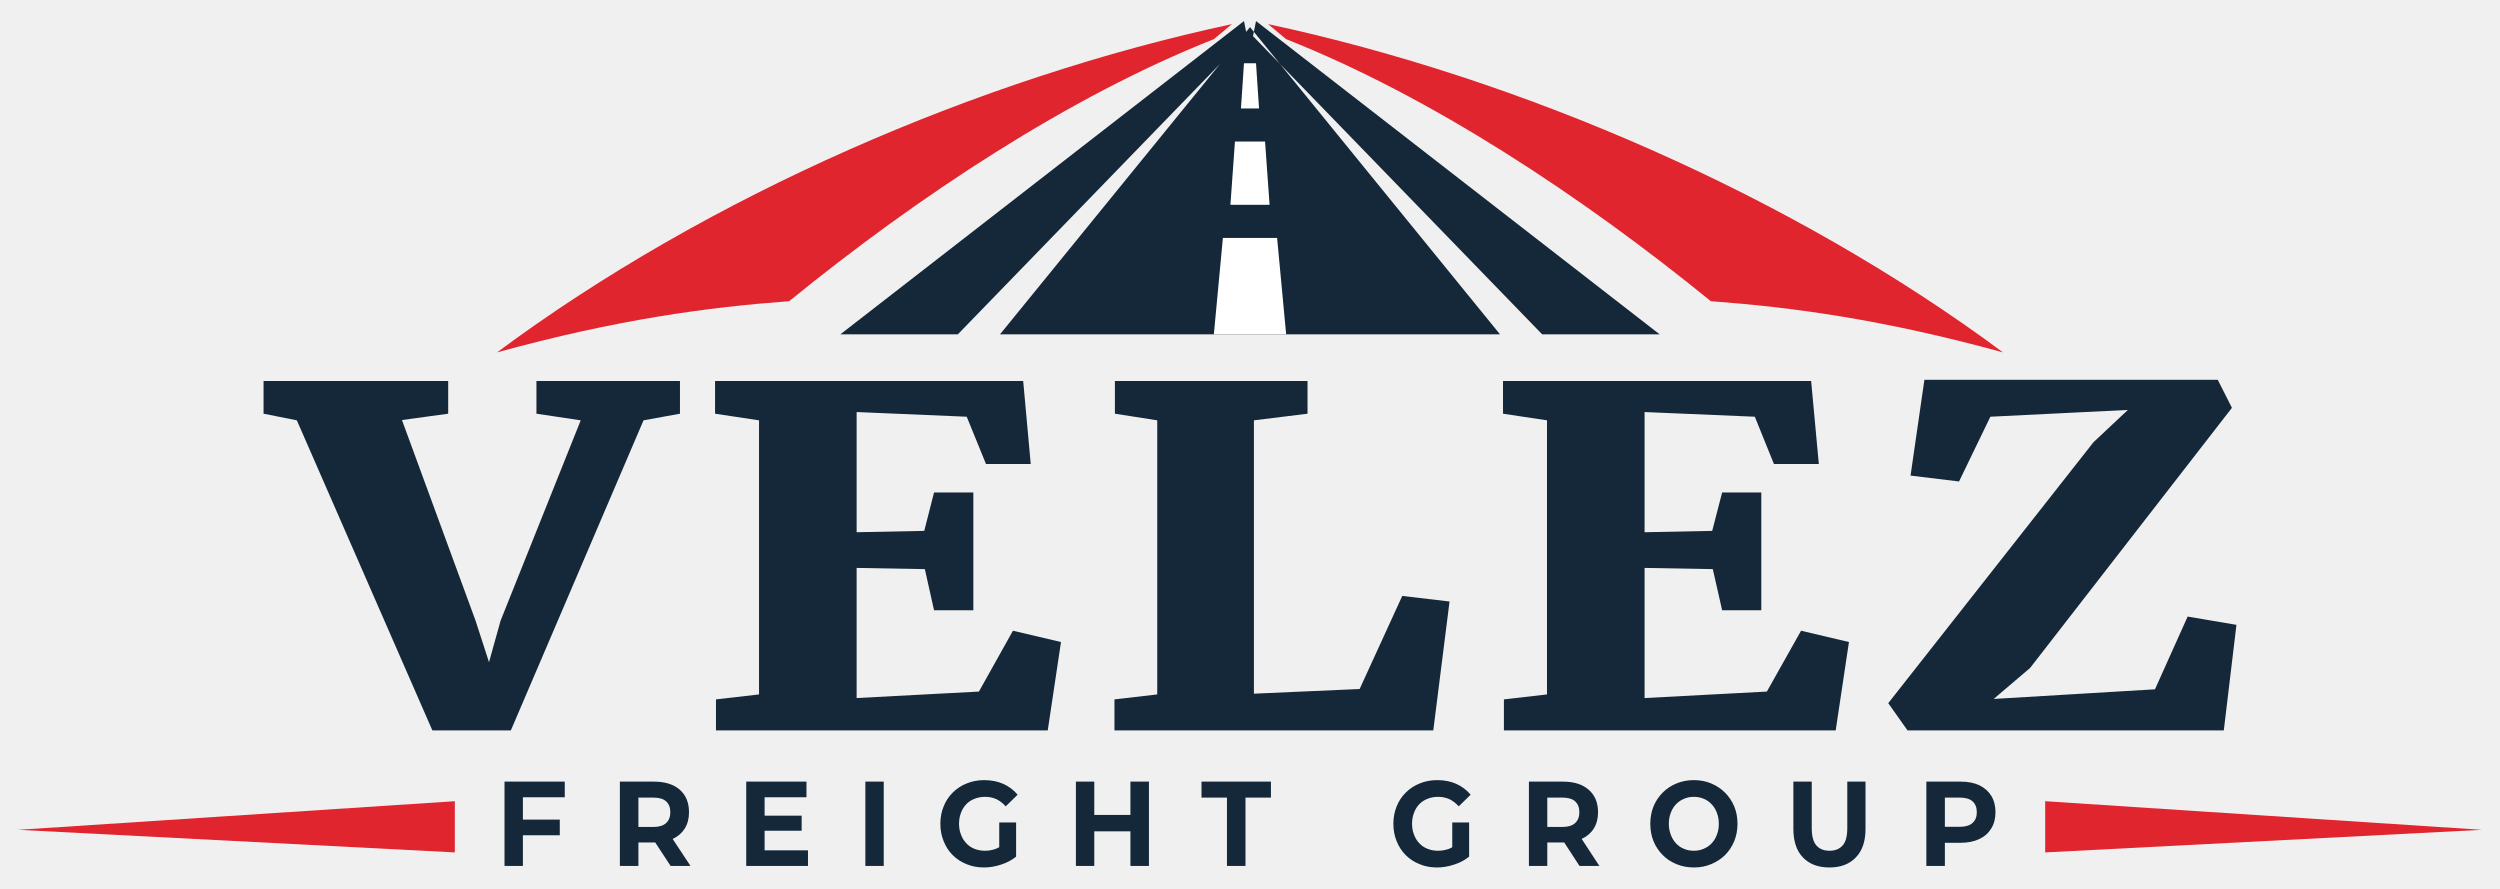
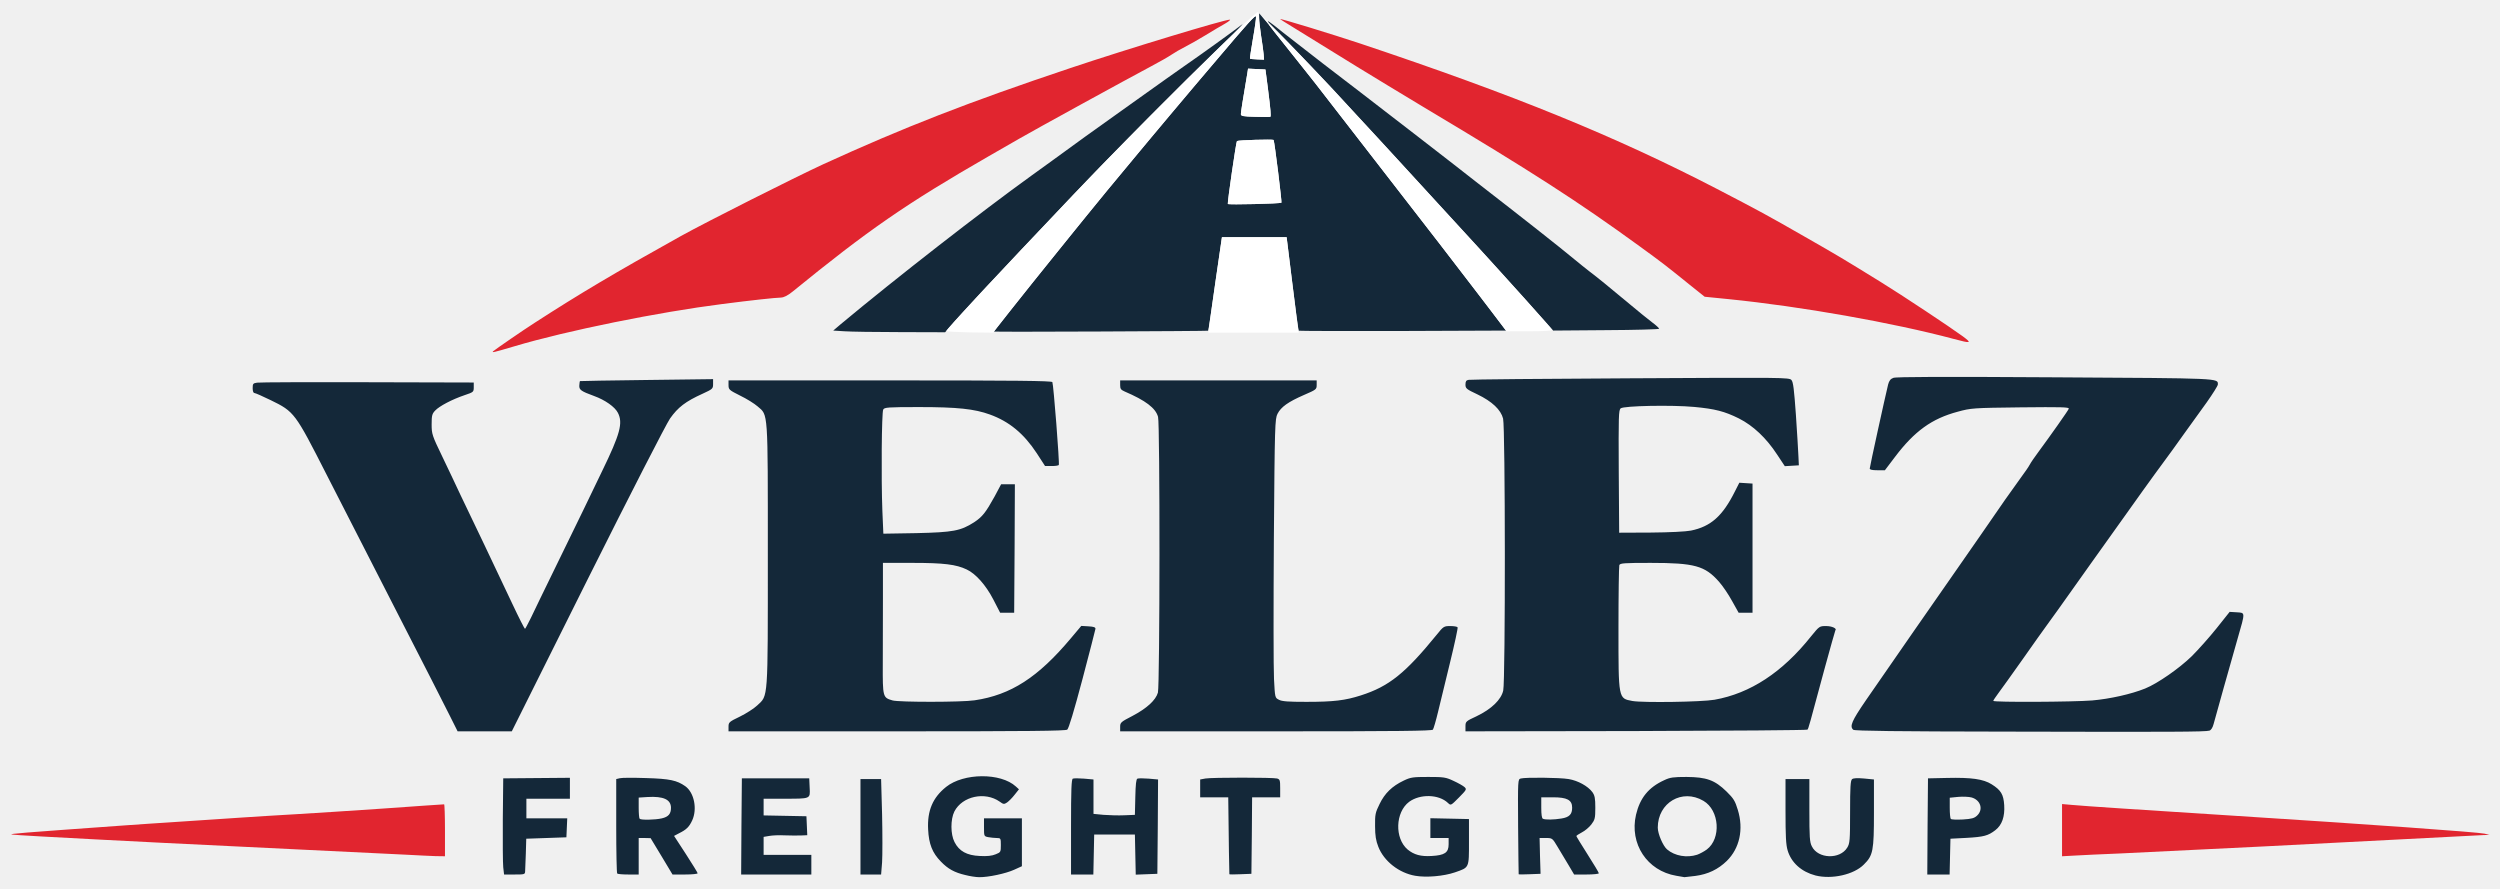
- <svg xmlns="http://www.w3.org/2000/svg" viewBox="170 40 1660 590" role="img" aria-labelledby="t">
-   <path fill="#E1252F" d="M988 56C820 92 640 170 500 274C580 252 640 244 694 240C780 170 880 104 976 66ZM1012 56C1180 92 1360 170 1500 274C1420 252 1360 244 1306 240C1220 170 1120 104 1024 66ZM182 591L472 572V606ZM1818 591L1528 572V606Z" />
-   <path fill="#142839" d="M996 54L728 262H806L998 64ZM1004 54L1272 262H1194L1002 64ZM1000 58L834 262H1166Z" />
-   <path fill="#FFFFFF" d="M996 82H1004L1006 112H994ZM990 134H1010L1013 176H987ZM982 198H1018L1024 262H976Z" />
-   <path fill="#142839" d="M367.1 319.1L345.0 314.7L345.0 293.0L467.6 293.0L467.6 314.7L436.9 318.9L485.8 452.2L494.7 479.7L502.4 452.1L555.6 319.1L526.2 314.7L526.2 293.0L621.5 293.0L621.5 314.7L597.3 319.1L509.2 525.0L457.1 525.0L367.1 319.1ZM645.4 504.4L674.0 501.1L674.0 319.1L644.8 314.7L644.8 293.0L849.4 293.0L854.4 348.1L824.7 348.1L811.9 316.7L738.8 313.6L738.8 393.4L783.7 392.5L790.2 367.0L816.3 367.0L816.3 445.2L790.2 445.2L784.1 417.9L738.8 417.1L738.8 503.5L820.0 499.2L842.6 458.8L874.5 466.3L865.7 525.0L645.4 525.0L645.4 504.4ZM1121.7 525.0L910.0 525.0L910.0 504.4L938.4 501.1L938.4 319.1L910.3 314.7L910.3 293.0L1038.2 293.0L1038.2 314.7L1002.6 319.1L1002.6 500.6L1072.8 497.5L1101.1 435.7L1132.5 439.4L1121.7 525.0ZM1168.6 504.4L1197.2 501.1L1197.2 319.1L1168.0 314.7L1168.0 293.0L1372.6 293.0L1377.7 348.1L1347.9 348.1L1335.2 316.7L1262.0 313.6L1262.0 393.4L1306.9 392.5L1313.5 367.0L1339.5 367.0L1339.5 445.2L1313.5 445.2L1307.3 417.9L1262.0 417.1L1262.0 503.5L1343.2 499.2L1365.9 458.8L1397.7 466.3L1388.9 525.0L1168.6 525.0L1168.6 504.4ZM1646.6 525.0L1436.6 525.0L1423.8 506.9L1560.1 333.6L1582.9 312.2L1491.6 316.7L1470.8 359.7L1438.6 355.8L1447.8 292.2L1642.6 292.2L1652.0 310.8L1518.0 483.5L1493.8 504.1L1600.9 497.7L1622.6 449.4L1655.0 454.9L1646.6 525.0ZM517.2 615.0L505.0 615.0L505.0 559.0L545.0 559.0L545.0 569.4L517.2 569.4L517.2 615.0ZM541.7 594.6L516.3 594.6L516.3 584.2L541.7 584.2L541.7 594.6ZM593.9 615.0L581.6 615.0L581.6 559.0L604.2 559.0Q615.3 559.0 621.4 564.4Q627.5 569.8 627.5 579.3L627.5 579.3Q627.5 585.6 624.7 590.1Q621.9 594.6 616.8 597.0Q611.6 599.4 604.5 599.4L604.5 599.4L588.4 599.4L593.9 593.7L593.9 615.0ZM628.5 615.0L615.3 615.0L602.0 594.7L615.1 594.7L628.5 615.0ZM593.9 563.4L593.9 595.2L588.4 589.1L603.9 589.1Q609.5 589.1 612.3 586.5Q615.1 583.9 615.1 579.3L615.1 579.3Q615.1 574.7 612.3 572.1Q609.5 569.6 603.9 569.6L603.9 569.6L588.4 569.6L593.9 563.4ZM706.5 615.0L665.5 615.0L665.5 559.0L705.5 559.0L705.5 569.4L677.7 569.4L677.7 604.6L706.5 604.6L706.5 615.0ZM702.3 591.6L676.8 591.6L676.8 581.6L702.3 581.6L702.3 591.6ZM756.8 615.0L744.6 615.0L744.6 559.0L756.8 559.0L756.8 615.0ZM823.3 616.0L823.3 616.0Q817.0 616.0 811.8 613.8Q806.5 611.7 802.6 607.8Q798.7 603.9 796.6 598.6Q794.4 593.3 794.4 587.0L794.4 587.0Q794.4 580.7 796.6 575.4Q798.7 570.1 802.7 566.2Q806.6 562.3 811.9 560.2Q817.2 558.0 823.5 558.0L823.5 558.0Q830.5 558.0 836.2 560.5Q841.8 563.0 845.7 567.7L845.7 567.7L837.8 575.4Q834.9 572.2 831.5 570.6Q828.1 569.1 824.1 569.1L824.1 569.1Q820.3 569.1 817.1 570.4Q813.9 571.6 811.6 574.0Q809.3 576.4 808.1 579.7Q806.8 583.0 806.8 587.0L806.8 587.0Q806.8 590.9 808.1 594.2Q809.3 597.5 811.6 599.9Q813.9 602.4 817.0 603.6Q820.2 604.9 824.0 604.9L824.0 604.9Q827.6 604.9 831.0 603.7Q834.5 602.4 837.7 599.5L837.7 599.5L844.7 608.8Q840.4 612.3 834.7 614.1Q829.0 616.0 823.3 616.0ZM844.7 586.1L844.7 608.8L833.5 607.2L833.5 586.1L844.7 586.1ZM932.9 615.0L920.6 615.0L920.6 559.0L932.9 559.0L932.9 615.0ZM896.6 615.0L884.4 615.0L884.4 559.0L896.6 559.0L896.6 615.0ZM921.5 592.0L895.7 592.0L895.7 581.1L921.5 581.1L921.5 592.0ZM997.0 615.0L984.7 615.0L984.7 569.6L967.8 569.6L967.8 559.0L1013.9 559.0L1013.9 569.6L997.0 569.6L997.0 615.0ZM1124.1 616.0L1124.1 616.0Q1117.8 616.0 1112.6 613.8Q1107.3 611.7 1103.4 607.8Q1099.5 603.9 1097.4 598.6Q1095.2 593.3 1095.2 587.0L1095.2 587.0Q1095.2 580.7 1097.4 575.4Q1099.5 570.1 1103.5 566.2Q1107.4 562.3 1112.7 560.2Q1118.0 558.0 1124.3 558.0L1124.3 558.0Q1131.4 558.0 1137.0 560.5Q1142.6 563.0 1146.5 567.7L1146.5 567.7L1138.6 575.4Q1135.7 572.2 1132.3 570.6Q1128.9 569.1 1124.9 569.1L1124.9 569.1Q1121.1 569.1 1117.9 570.4Q1114.7 571.6 1112.4 574.0Q1110.1 576.4 1108.9 579.7Q1107.6 583.0 1107.6 587.0L1107.6 587.0Q1107.6 590.9 1108.9 594.2Q1110.1 597.5 1112.4 599.9Q1114.7 602.4 1117.9 603.6Q1121.0 604.9 1124.8 604.9L1124.8 604.9Q1128.4 604.9 1131.9 603.7Q1135.3 602.4 1138.5 599.5L1138.5 599.5L1145.5 608.8Q1141.2 612.3 1135.5 614.1Q1129.8 616.0 1124.1 616.0ZM1145.5 586.1L1145.5 608.8L1134.3 607.2L1134.3 586.1L1145.5 586.1ZM1197.4 615.0L1185.2 615.0L1185.2 559.0L1207.8 559.0Q1218.8 559.0 1224.9 564.4Q1231.1 569.8 1231.1 579.3L1231.1 579.3Q1231.1 585.6 1228.3 590.1Q1225.5 594.6 1220.3 597.0Q1215.2 599.4 1208.1 599.4L1208.1 599.4L1192.0 599.4L1197.4 593.7L1197.4 615.0ZM1232.0 615.0L1218.8 615.0L1205.6 594.7L1218.7 594.7L1232.0 615.0ZM1197.4 563.4L1197.4 595.2L1192.0 589.1L1207.4 589.1Q1213.1 589.1 1215.9 586.5Q1218.7 583.9 1218.7 579.3L1218.7 579.3Q1218.7 574.7 1215.9 572.1Q1213.1 569.6 1207.4 569.6L1207.4 569.6L1192.0 569.6L1197.4 563.4ZM1294.8 616.0L1294.8 616.0Q1288.5 616.0 1283.2 613.8Q1277.8 611.6 1274.0 607.7Q1270.1 603.8 1267.9 598.5Q1265.8 593.2 1265.8 587.0L1265.8 587.0Q1265.8 580.8 1267.9 575.5Q1270.1 570.2 1274.0 566.3Q1277.9 562.4 1283.2 560.2Q1288.5 558.0 1294.7 558.0L1294.7 558.0Q1301.0 558.0 1306.2 560.2Q1311.5 562.4 1315.4 566.3Q1319.3 570.2 1321.5 575.4Q1323.7 580.7 1323.7 587.0L1323.7 587.0Q1323.7 593.2 1321.5 598.6Q1319.3 603.9 1315.4 607.8Q1311.5 611.6 1306.2 613.8Q1301.0 616.0 1294.8 616.0ZM1294.7 604.9L1294.7 604.9Q1298.3 604.9 1301.2 603.6Q1304.2 602.4 1306.5 600.0Q1308.8 597.6 1310.0 594.3Q1311.3 591.0 1311.3 587.0L1311.3 587.0Q1311.3 583.0 1310.0 579.7Q1308.8 576.4 1306.5 574.0Q1304.3 571.6 1301.3 570.4Q1298.3 569.1 1294.7 569.1L1294.7 569.1Q1291.1 569.1 1288.2 570.4Q1285.2 571.6 1282.9 574.0Q1280.6 576.4 1279.4 579.7Q1278.1 583.0 1278.1 587.0L1278.1 587.0Q1278.1 590.9 1279.4 594.2Q1280.6 597.6 1282.9 600.0Q1285.1 602.4 1288.1 603.6Q1291.1 604.9 1294.7 604.9ZM1384.7 616.0L1384.7 616.0Q1373.5 616.0 1367.1 609.3Q1360.8 602.7 1360.8 590.4L1360.8 590.4L1360.8 559.0L1373.0 559.0L1373.0 589.9Q1373.0 597.9 1376.1 601.4Q1379.2 604.9 1384.8 604.9L1384.8 604.9Q1390.4 604.9 1393.5 601.4Q1396.6 597.9 1396.6 589.9L1396.6 589.9L1396.6 559.0L1408.7 559.0L1408.7 590.4Q1408.7 602.7 1402.3 609.3Q1396.0 616.0 1384.7 616.0ZM1461.4 615.0L1449.1 615.0L1449.1 559.0L1472.0 559.0Q1479.1 559.0 1484.3 561.4Q1489.4 563.9 1492.2 568.4Q1495.0 573.0 1495.0 579.3L1495.0 579.3Q1495.0 585.6 1492.2 590.1Q1489.4 594.7 1484.3 597.1Q1479.1 599.6 1472.0 599.6L1472.0 599.6L1455.9 599.6L1461.4 593.7L1461.4 615.0ZM1461.4 563.4L1461.4 595.2L1455.9 589.0L1471.3 589.0Q1477.0 589.0 1479.8 586.4Q1482.6 583.9 1482.6 579.3L1482.6 579.3Q1482.6 574.7 1479.8 572.1Q1477.0 569.6 1471.3 569.6L1471.3 569.6L1455.9 569.6L1461.4 563.4Z" />
+ <svg xmlns="http://www.w3.org/2000/svg" viewBox="195 48 1781 633" role="img" aria-label="Velez Freight Group">
+   <path fill="#E1252F" d="M546.5 298.1C548.3 296.6 567.4 283.4 576 277.9C608.2 257.1 632.6 242.6 680 216.2C698.6 205.9 760.7 174.6 781.5 165C838.5 138.9 885.2 120.7 957.5 96.5C999.3 82.5 1067.1 62 1071.1 62C1071.9 62 1070.4 63.3 1067.8 64.8C1065.1 66.3 1058.8 70 1053.8 73.1C1048.7 76.2 1042 80 1039 81.5C1036 83 1031.7 85.5 1029.5 87C1027.3 88.5 1021 92.1 1015.5 95C997.6 104.5 930.9 141.1 921.1 146.8C915.8 149.8 905.9 155.6 899 159.5C840.3 193.3 813.6 211.8 759.7 255.7C756.1 258.6 753.5 259.9 751.3 260C748 260 729.5 262 709.5 264.6C664.4 270.3 598.6 283.6 561.8 294.6C546.2 299.2 545 299.5 546.5 298.1ZM1587 289.5C1543.6 277.9 1478.1 266.3 1426.4 261.1L1409.4 259.4L1398.9 251C1380.9 236.5 1379.9 235.7 1363 223.4C1319.4 191.7 1286.9 170.7 1209 124.2C1193.9 115.1 1172.7 102.3 1162 95.7C1126.7 73.9 1114.6 66.4 1110.8 64.1C1108.7 62.8 1107 61.7 1107 61.6C1107 61 1144.1 72.4 1164 79C1274.3 115.9 1345.8 145.1 1418.2 182.6C1448.4 198.3 1453.8 201.2 1481 216.8C1504.1 230 1507.8 232.2 1535 249C1550.4 258.5 1584.4 281.1 1593.3 287.6C1600 292.6 1599.3 292.8 1587 289.5ZM484.5 656.9C476.8 656.5 441.7 654.8 406.5 653.1C320.1 648.9 284.9 647.2 263.5 646C253.6 645.5 236.1 644.5 224.5 643.9C212.9 643.3 203.3 642.6 203.2 642.5C202.5 641.9 207.2 641.5 284 636C291.4 635.5 308.1 634.3 321 633.5C333.9 632.6 354.2 631.3 366 630.5C377.8 629.7 396.1 628.6 406.5 628C416.9 627.4 444.7 625.6 468.1 624C491.6 622.3 511 621 511.4 621C511.7 621 512 629.3 512 639.5L512 658L505.2 657.9C501.5 657.8 492.2 657.3 484.5 656.9ZM1664 639.4L1664 620.8L1670.8 621.4C1678.9 622.2 1720.1 624.9 1784.5 629C1880.4 635.1 1960.3 640.8 1965 641.9L1968.5 642.8L1964.3 642.9C1961.9 643 1943.7 643.9 1923.8 645C1868.4 648 1742.9 654.3 1705.5 656C1692.8 656.5 1678.3 657.2 1673.2 657.5L1664 658L1664 639.4Z" />
+   <path fill="#142839" d="M796.5 284L788.6 283.5L794 278.9C833.6 245.9 894 198.9 930.1 172.9C933.6 170.4 940.1 165.7 944.5 162.5C956.1 153.9 978.7 137.7 1000.5 122.2C1011 114.8 1022.4 106.6 1025.9 104.1C1029.4 101.6 1034.9 97.7 1038.1 95.5C1050.4 87 1074.7 69.5 1079.5 65.7C1082.2 63.5 1076.2 69.7 1066 79.5C1034.8 109.7 988.8 156 959.4 187C902.4 247 881.1 269.9 871.4 281.1L868.3 284.7L836.4 284.6C818.9 284.6 800.9 284.3 796.5 284ZM903 284.2C903 283.6 956.8 216.6 983.9 183.5C998.3 166 1030.5 127.5 1049.5 105.1C1053.9 99.9 1060.4 92.2 1064 88C1084.1 64.2 1089.5 58.2 1089.8 59.8C1089.9 60.7 1089 67.8 1087.6 75.5C1086.3 83.2 1085.3 89.6 1085.5 89.8C1085.7 90 1088 90.2 1090.6 90.3L1095.5 90.5L1095.2 86.5C1095 84.3 1094.2 78.5 1093.4 73.5C1092.7 68.5 1092 62.9 1092 61L1092 57.5L1095.6 61.5C1097.5 63.7 1098.9 64.9 1098.5 64.3C1097.4 62 1098.8 62.9 1109.2 71.3C1114.9 75.8 1127.7 85.7 1137.5 93.3C1147.4 100.8 1159.5 110.2 1164.5 114C1174.8 122 1183.1 128.4 1205.6 145.7C1214.3 152.4 1225.5 161.1 1230.5 165C1235.5 168.9 1242.7 174.5 1246.5 177.5C1280.7 204 1305.7 223.7 1316.3 232.5C1319.6 235.2 1324.6 239.3 1327.5 241.5C1333.2 245.8 1340.2 251.5 1356.4 265C1362 269.7 1368.9 275.3 1371.8 277.5C1374.7 279.6 1377 281.8 1377 282.2C1377 282.6 1360 283.1 1339.3 283.2L1301.5 283.5L1298.4 280C1278.5 257.5 1245.1 220.9 1179.1 149C1131.8 97.6 1099 63.3 1099 65.4C1099 65.9 1105.2 73.9 1112.8 83.2C1120.3 92.6 1129.2 103.7 1132.5 108C1135.8 112.3 1154.5 136.5 1174.1 161.7C1193.6 186.9 1214.5 213.8 1220.4 221.5C1226.3 229.2 1235.3 240.9 1240.3 247.4C1245.4 253.9 1253.6 264.7 1258.7 271.4L1267.9 283.5L1194.3 283.8C1153.8 283.9 1120.5 283.8 1120.2 283.6C1120 283.3 1117.9 268.2 1115.7 250.1L1111.6 217L1088.5 217L1065.5 217L1060.7 250.2C1058.1 268.4 1055.9 283.5 1055.7 283.6C1055.4 283.9 903 284.6 903 284.2ZM1107.9 192.4C1108.3 192 1103 148.8 1102.3 147.7C1101.9 147.1 1077 147.8 1076.2 148.5C1075.6 149 1069.3 192.5 1069.7 193.3C1070.1 194 1107 193.1 1107.9 192.4ZM1100.1 127.2C1100 125.2 1099.1 117.7 1098.2 110.5L1096.5 97.5L1090.3 97.2L1084.1 96.9L1083.6 100.2C1080.4 118.8 1079 128 1079 129.3C1079 130.7 1080.6 131 1089.2 131.2C1094.9 131.4 1099.7 131.4 1100 131.2C1100.2 131 1100.3 129.2 1100.1 127.2Z" />
+   <path fill="#FFFFFF" d="M869.2 283.8C870 281.8 900 249.5 959.4 187C1005.8 138.1 1089.4 55.5 1091.2 56.6C1091.6 56.9 1092 58.8 1092 60.8C1092 62.8 1092.7 68.5 1093.4 73.5C1094.2 78.5 1095 84.3 1095.2 86.5L1095.5 90.5L1090.6 90.3C1088 90.2 1085.7 90 1085.5 89.8C1085.3 89.6 1086.3 83.2 1087.6 75.5C1089 67.8 1089.9 60.8 1089.8 59.8C1089.5 58.3 1084.6 63.7 1058.5 94.5C1054.3 99.5 1047.6 107.3 1043.6 112C1030 127.9 980.5 187.5 968.8 202C962.4 210 950.9 224.2 943.3 233.6C935.7 243 923.4 258.4 916 267.8L902.5 285L885.7 284.8C876.5 284.6 869.1 284.2 869.2 283.8ZM1056.2 281.8C1056.4 280 1058.6 264.7 1061 247.8L1065.5 217L1088.5 217L1111.6 217L1115.4 247.8C1117.5 264.7 1119.4 280 1119.7 281.8L1120.2 285L1088 285L1055.8 285L1056.2 281.8ZM1258.2 270.8C1252.7 263.5 1244.4 252.7 1239.8 246.7C1235.2 240.8 1226.6 229.6 1220.6 221.7C1214.6 213.9 1193.6 186.9 1174.1 161.7C1154.5 136.5 1135.8 112.3 1132.5 108C1129.2 103.8 1119.3 91.3 1110.6 80.4C1101.8 69.4 1094.2 59.8 1093.6 59C1091.6 56.4 1127.3 93.2 1142.6 109.5C1159.6 127.8 1214.5 187.5 1247.4 223.4C1271.8 250.1 1300.5 282.2 1300.8 283.1C1301 283.6 1294.2 284 1284.7 284L1268.2 284L1258.2 270.8ZM1069.7 193.3C1069.3 192.5 1075.6 149 1076.2 148.5C1077 147.8 1101.9 147.1 1102.3 147.7C1103 148.8 1108.3 192 1107.9 192.4C1107 193.1 1070.1 194 1069.7 193.3ZM1089.2 131.2C1080.6 131 1079 130.7 1079 129.3C1079 128 1080.4 118.8 1083.6 100.2L1084.1 96.9L1090.3 97.2L1096.5 97.5L1098.2 110.5C1100.2 126 1100.6 130.8 1100 131.2C1099.7 131.4 1094.9 131.4 1089.2 131.2Z" />
+   <path fill="#142839" d="M882.8 671.4C875 669.6 870.3 667 865.3 661.8C859.2 655.6 856.7 649.3 856.2 638.9C855.5 625.5 859.5 616.2 869 608.6C881.5 598.6 907.9 598.4 918.7 608.3L920.9 610.3L917.8 614.2C916.1 616.4 913.7 618.8 912.4 619.7C910.3 621.1 909.8 621 907.2 619.1C896.7 611.7 880.5 615.2 874.9 626.1C872.1 631.7 872.1 642.3 875 647.9C878.3 654.4 883.8 657.4 893 657.8C898.3 658.1 901.7 657.7 904.3 656.6C907.9 655.2 908 654.9 908 650.1C908 645.2 907.9 645 905.1 645C903.5 645 900.8 644.7 899.1 644.4C896 643.8 896 643.7 896 637.4L896 631L909.5 631L923 631L923 648.1L923 665.1L917.5 667.6C911.6 670.3 899.1 673 892.5 672.9C890.3 672.9 885.9 672.2 882.8 671.4ZM1203.2 671.9C1191.6 669.9 1180.9 661.5 1176.9 651.2C1175.2 646.9 1174.6 643.3 1174.6 636.5C1174.5 628.2 1174.8 626.9 1177.8 620.8C1181.5 613.1 1186.8 608 1195 604.1C1200 601.7 1201.6 601.5 1212.5 601.5C1223.5 601.5 1225 601.7 1230.5 604.3C1233.8 605.8 1237.3 607.8 1238.3 608.7C1240 610.3 1239.8 610.6 1234.3 616.2C1228.6 621.9 1228.6 622 1226.5 620C1220 613.8 1206.7 613.5 1198.9 619.2C1189 626.6 1188.4 645.2 1197.8 653.2C1202.3 656.9 1207.2 658.3 1214.9 657.8C1224.2 657.3 1227 655.4 1227 649.5L1227 645L1220.5 645L1214 645L1214 638L1214 630.9L1227.8 631.2L1241.5 631.5L1241.5 647.7C1241.5 666.6 1241.8 665.9 1231.4 669.5C1223.5 672.2 1211 673.3 1203.2 671.9ZM1389.2 671.9C1368.4 668.4 1355.7 649.1 1360.5 628.4C1363.3 616.5 1369.4 608.9 1380.6 603.8C1384.8 601.8 1387.1 601.5 1396.5 601.5C1410.7 601.6 1416.6 603.7 1425 611.9C1430 616.8 1431.1 618.6 1433 624.9C1437.3 638.8 1434.3 652.3 1425.2 661.3C1418.9 667.4 1411.8 670.8 1402.8 672C1398.8 672.5 1395.3 672.9 1395 672.9C1394.7 672.8 1392.1 672.4 1389.2 671.9ZM1488.4 671.7C1478.4 669.1 1471.1 662.6 1468.5 653.8C1467.3 649.8 1467 643.5 1467 625.8L1467 603L1475.5 603L1484 603L1484 625.2C1484 644.4 1484.2 648 1485.8 651C1490.2 659.9 1505.8 660.4 1511 651.8C1512.8 648.8 1513 646.8 1513 626.4C1513 608.8 1513.3 604 1514.4 603.1C1515.3 602.3 1518.1 602.2 1522.9 602.6L1530 603.3L1530 627C1530 654.1 1529.4 657.4 1522.8 663.9C1515.7 671.1 1500 674.6 1488.4 671.7ZM553.5 665.8C553.2 662.9 553.1 647.5 553.2 631.5L553.5 602.5L577.2 602.3L601 602.1L601 609.6L601 617L585.5 617L570 617L570 624L570 631L584.5 631L599.1 631L598.8 637.8L598.5 644.5L584.2 645L569.9 645.5L569.6 656C569.4 661.8 569.2 667.5 569.1 668.8C569 670.9 568.6 671 561.6 671L554.1 671L553.5 665.8ZM634.7 670.3C634.3 670 634 654.7 634 636.4L634 603L636.6 602.4C638 602 646.5 602 655.4 602.3C672.2 602.8 677.2 603.9 683.2 608.1C689.5 612.6 691.9 624.3 688.1 632.5C686 637 684.1 639 678.8 641.6L675.2 643.5L683.6 656.4C688.2 663.5 692 669.7 692 670.1C692 670.6 688 671 683.1 671L674.1 671L666.3 658L658.5 645.1L654.2 645L650 645L650 658L650 671L642.7 671C638.6 671 635 670.7 634.7 670.3ZM723.2 636.8L723.5 602.5L747.5 602.5L771.5 602.5L771.8 609.1C772.2 617.3 772.8 617 753.2 617L739 617L739 623L739 628.9L754.2 629.2L769.5 629.5L769.8 636.2L770.1 643L765.3 643.2C762.7 643.3 757.5 643.2 753.8 643.1C750.2 642.9 745.3 643.1 743.1 643.5L739 644.2L739 650.6L739 657L756 657L773 657L773 664L773 671L748 671L723 671L723.2 636.8ZM808 637L808 603L815.3 603L822.7 603L823.4 628.3C823.7 642.1 823.7 657.4 823.4 662.3L822.7 671L815.4 671L808 671L808 637ZM958 637.1C958 610 958.3 603.1 959.3 602.7C960 602.4 963.6 602.4 967.3 602.7L974 603.3L974 615.6L974 627.8L981.2 628.5C985.2 628.8 991.9 629 996 628.8L1003.5 628.5L1003.8 615.8C1004 606.6 1004.4 603.1 1005.3 602.7C1006.1 602.4 1009.7 602.4 1013.3 602.7L1020 603.3L1019.8 636.9L1019.5 670.5L1011.8 670.8L1004.1 671.1L1003.8 656.8L1003.5 642.5L989 642.5L974.5 642.5L974.2 656.8L973.9 671L966 671L958 671L958 637.1ZM1070.8 670.8C1070.7 670.5 1070.3 644.1 1070.1 623.8L1070 616L1060 616L1050 616L1050 609.6L1050 603.3L1053.8 602.6C1058.6 601.8 1101.8 601.8 1104.8 602.6C1106.8 603.2 1107 603.8 1107 609.6L1107 616L1097 616L1087 616L1086.8 643.2L1086.5 670.5L1078.8 670.8C1074.5 671 1070.9 671 1070.8 670.8ZM1276.9 670.8C1276.8 670.6 1276.7 655.3 1276.5 636.8C1276.3 603.3 1276.3 603.2 1278.4 602.6C1281.9 601.7 1306.1 601.9 1312.5 603C1319.1 604.1 1326.2 608 1329.4 612.3C1331.1 614.7 1331.5 616.6 1331.5 623.4C1331.5 630.9 1331.2 632 1328.7 635.3C1327.1 637.4 1324.1 639.9 1321.9 641C1319.8 642.1 1318 643.3 1318 643.6C1318 643.9 1321.6 649.8 1326 656.7C1330.4 663.6 1334 669.6 1334 670.1C1334 670.6 1330 671 1325.2 671L1316.4 671L1312.5 664.4C1310.3 660.8 1306.8 655 1304.7 651.4C1300.9 645 1300.8 645 1296.3 645L1291.8 645L1292.1 657.8L1292.5 670.5L1284.8 670.8C1280.5 671 1277 671 1276.9 670.8ZM1568.2 636.8L1568.5 602.5L1582.3 602.2C1599.4 601.8 1607.9 603 1613.8 606.7C1620.5 610.9 1622.3 613.9 1622.8 621.6C1623.3 629.8 1621.2 635.8 1616.5 639.4C1611.3 643.4 1608.3 644.2 1596 644.9L1584.5 645.5L1584.2 658.2L1583.9 671L1576 671L1568 671L1568.2 636.8ZM1404.1 656.9C1406 656.2 1409 654.6 1410.9 653.2C1421.3 645.4 1420 625.2 1408.5 618.5C1393.4 609.6 1376 619.8 1376 637.6C1376 642 1379.7 650.6 1382.6 653.1C1388.1 657.8 1396.7 659.3 1404.1 656.9ZM666.5 631C671.2 629.9 673 627.8 673 623.5C673 617.6 667.7 615.1 656.2 615.8L650 616.2L650 623.4C650 627.4 650.3 631 650.7 631.3C651.6 632.3 661.8 632.1 666.5 631ZM1307.4 631.1C1313 630.2 1315 628.1 1315 623.4C1315 617.9 1311.4 616 1301.4 616L1293 616L1293 623.4C1293 628.4 1293.4 631 1294.2 631.3C1296.1 632.1 1301.9 632 1307.4 631.1ZM1603.5 629C1608.1 624.7 1606 617.9 1599.5 616.1C1597.6 615.6 1593.4 615.4 1590 615.7L1584 616.3L1584 623.5C1584 627.4 1584.3 631 1584.8 631.4C1585.2 631.9 1589 632 1593.3 631.8C1599.7 631.4 1601.5 630.9 1603.5 629ZM1623.6 569.2C1546.6 569.1 1516.3 568.7 1515.3 567.9C1512.5 565.5 1514.1 561.7 1524.4 546.7C1540.4 523.5 1575.8 472.5 1591.2 450.5C1596.2 443.4 1603.1 433.4 1606.5 428.5C1619.2 409.9 1629.5 395.3 1634.5 388.5C1637.4 384.6 1640.3 380.4 1641 379C1641.7 377.6 1644.6 373.4 1647.5 369.5C1655.7 358.4 1668.2 340.7 1668.8 339.2C1669.2 338 1663.5 337.9 1634.4 338.2C1600.6 338.6 1599.2 338.7 1589.7 341.3C1571.3 346.2 1558.9 355.1 1545 373.5L1537.8 383L1532.4 383C1528.8 383 1527 382.6 1527 381.8C1527 380.6 1537.8 331.4 1540.1 321.9C1540.8 319.3 1541.8 317.9 1543.8 317.2C1545.7 316.4 1579.5 316.3 1659.1 316.8C1778.2 317.5 1775 317.4 1775 321.9C1775 322.8 1771.4 328.5 1767.1 334.6C1762.7 340.6 1755.3 350.9 1750.6 357.5C1745.9 364.1 1739.6 372.9 1736.5 377C1727.5 389.2 1723.6 394.6 1684 450.2C1678.2 458.3 1670.7 468.9 1667.3 473.7C1663.9 478.6 1658.3 486.3 1654.9 491C1651.5 495.7 1642.8 507.8 1635.7 518C1628.5 528.2 1620.9 538.8 1618.8 541.6C1616.7 544.4 1615 547 1615 547.3C1615 548.4 1672.1 548.1 1685.5 547C1698.1 545.9 1713.3 542.5 1723.2 538.5C1732.1 534.9 1747.6 524.1 1756.5 515.4C1760.9 511 1768.8 502.2 1774 495.7L1783.4 483.9L1788.5 484.2C1794.6 484.6 1794.6 483.8 1789.2 502.5C1783.8 521.3 1773.4 558.5 1772 563.7C1771.3 566.4 1770.2 568.1 1769 568.5C1766.1 569.4 1742.3 569.5 1623.6 569.2ZM515.6 558.2C512.7 552.3 496 519.6 478.5 485.5C461.1 451.4 438.2 406.6 427.6 386C405.2 342 404.7 341.3 387.9 333.1C382.2 330.3 376.9 328 376.3 328C375.5 328 375 326.7 375 324.5C375 321.4 375.3 321 378.2 320.6C380 320.3 415.5 320.2 457 320.3L532.5 320.5L532.5 323.9C532.5 327.2 532.3 327.4 526 329.5C517.1 332.5 508 337.3 505 340.5C502.8 342.8 502.5 344.1 502.5 350.3C502.5 357.2 502.8 358.2 510.2 373.5C514.4 382.3 520.2 394.4 523 400.5C525.9 406.6 533.5 422.5 540 436C546.4 449.5 555.4 468.5 560 478.2C564.6 488 568.7 496 569 496C569.3 495.9 571.1 492.4 573.2 488.2C575.2 484 583.2 467.4 591 451.5C598.8 435.6 607.6 417.6 610.5 411.5C613.4 405.4 619.5 392.9 624 383.5C636.8 357.2 638.9 349.3 635.2 342.1C633.1 337.9 626 332.9 618.2 330.1C608.9 326.7 607.5 325.7 607.7 322.6C607.8 321 608 319.6 608.2 319.5C608.4 319.4 629.8 319 655.8 318.7L703 318.1L703 321.6C703 324.9 702.7 325.2 695.5 328.5C683.4 334 678 338.1 672.3 346.2C669.4 350.5 644.9 398.2 613.4 461.2L559.6 569L540.3 569L521 569L515.6 558.2ZM714 565.7C714 562.6 714.4 562.2 722.1 558.5C726.6 556.3 732.2 552.7 734.5 550.5C742.3 543.2 742 547.9 742 443.5C742 339.4 742.3 344 734.7 337.5C732.4 335.5 726.8 332 722.2 329.8C714.4 325.9 714 325.5 714 322.3L714 319L828.9 319C919.5 319 944 319.3 944.7 320.2C945.5 321.6 949.9 378 949.3 379.2C949.1 379.7 946.8 380 944.2 380L939.5 380L933.6 370.9C924.4 356.9 914 348.3 900.2 343.3C889.2 339.3 876.9 338 849.8 338C827.3 338 825 338.2 824.2 339.8C823.1 341.8 822.7 388.6 823.6 411.9L824.3 428.2L847.9 427.8C874.1 427.2 879.3 426.2 888.9 420.1C894.8 416.2 897.2 413.2 903.5 401.8L908.2 393L913.1 393L918 393L917.8 438.8L917.5 484.5L912.5 484.5L907.5 484.5L902.6 475C897.3 464.8 890.1 456.7 883.7 453.7C876.2 450.1 867.3 449 845.2 449L824 449L824 474.2C823.9 488.1 823.9 509.1 823.9 520.8C823.8 544.7 823.9 545 830.9 547C835.7 548.3 880.2 548.3 889.3 546.9C915.1 543.1 934.5 530.6 957.9 502.7L965.3 493.9L970.4 494.2C974.2 494.4 975.5 494.9 975.4 496C975.3 496.8 971.1 513 966.1 532C960 554.9 956.4 566.9 955.3 567.8C954 568.7 928.1 569 833.8 569L714 569L714 565.7ZM993 565.8C993 562.7 993.5 562.3 1001.8 558C1011.9 552.7 1018.4 546.8 1019.9 541.4C1021.3 536.3 1021.4 350 1020 345C1018.3 338.7 1011.1 333.3 996.2 326.9C993.5 325.7 993 325 993 322.3L993 319L1063 319L1133 319L1133 322.2C1133 325.4 1132.7 325.6 1123.9 329.4C1112.7 334.3 1107.6 337.9 1105.1 342.8C1103.3 346.4 1103.1 350.1 1102.5 432.5C1102.2 479.8 1102.2 524.5 1102.6 531.8C1103.3 545.1 1103.3 545.1 1106.1 546.5C1108.2 547.7 1112.9 548 1125.7 548C1145.1 548 1153.3 547 1164.5 543.4C1184.5 537 1196.1 527.7 1218.5 500.2C1223.3 494.2 1223.7 494 1228.2 494C1230.8 494 1233.1 494.4 1233.4 494.9C1233.7 495.4 1231.3 506.5 1228.1 519.6C1224.9 532.8 1221 548.7 1219.5 555C1218 561.3 1216.3 567.1 1215.8 567.8C1215 568.7 1191.4 569 1103.9 569L993 569L993 565.8ZM1239 565.5C1239 562.1 1239.2 561.8 1246.8 558.3C1257.5 553.2 1264.5 546.4 1265.9 539.9C1267.5 532.6 1267.4 352.5 1265.8 346.2C1264.2 339.9 1258 334 1247.4 328.9C1239.7 325.3 1239 324.7 1239 322C1239 319.7 1239.5 318.9 1241.2 318.6C1242.5 318.3 1294.4 317.8 1356.5 317.5C1465.3 316.9 1469.6 316.9 1471.2 318.7C1472.5 320.1 1473.1 325.3 1474.4 343.5C1475.2 356.1 1476.1 369.4 1476.2 373L1476.5 379.5L1471.5 379.8L1466.5 380.1L1461 371.8C1453.3 360 1443.9 351.2 1433.8 346.1C1423.5 341 1416.8 339.3 1402 337.9C1385.8 336.4 1351.8 337.1 1349.6 338.9C1348.1 340.1 1348 344.3 1348.2 383.9L1348.5 427.5L1371.1 427.4C1384.4 427.3 1396.1 426.7 1399.6 426C1413.8 423.1 1422.2 415.6 1430.9 398.2L1434.1 391.9L1438.8 392.2L1443.5 392.5L1443.5 438.5L1443.5 484.5L1438.5 484.5L1433.6 484.5L1428.9 476.1C1426.4 471.5 1422.2 465.3 1419.6 462.4C1409.6 451.1 1402.3 449 1370.9 449C1352 449 1349.1 449.2 1348.6 450.6C1348.3 451.5 1348 471.5 1348 495.1C1348 546.3 1347.8 545.5 1358 547.4C1365.6 548.7 1407.3 548.1 1416.4 546.5C1441.9 542 1464.9 526.9 1485.3 501.2C1491.1 494.1 1491.2 494 1495.9 494C1500.2 494 1503.9 495.8 1502.5 497.1C1502.3 497.4 1498.9 509.5 1494.9 524.1C1483.8 565.3 1483.4 567 1482.6 567.8C1482.2 568.2 1427.2 568.6 1360.4 568.8L1239 569L1239 565.5Z" />
</svg>
